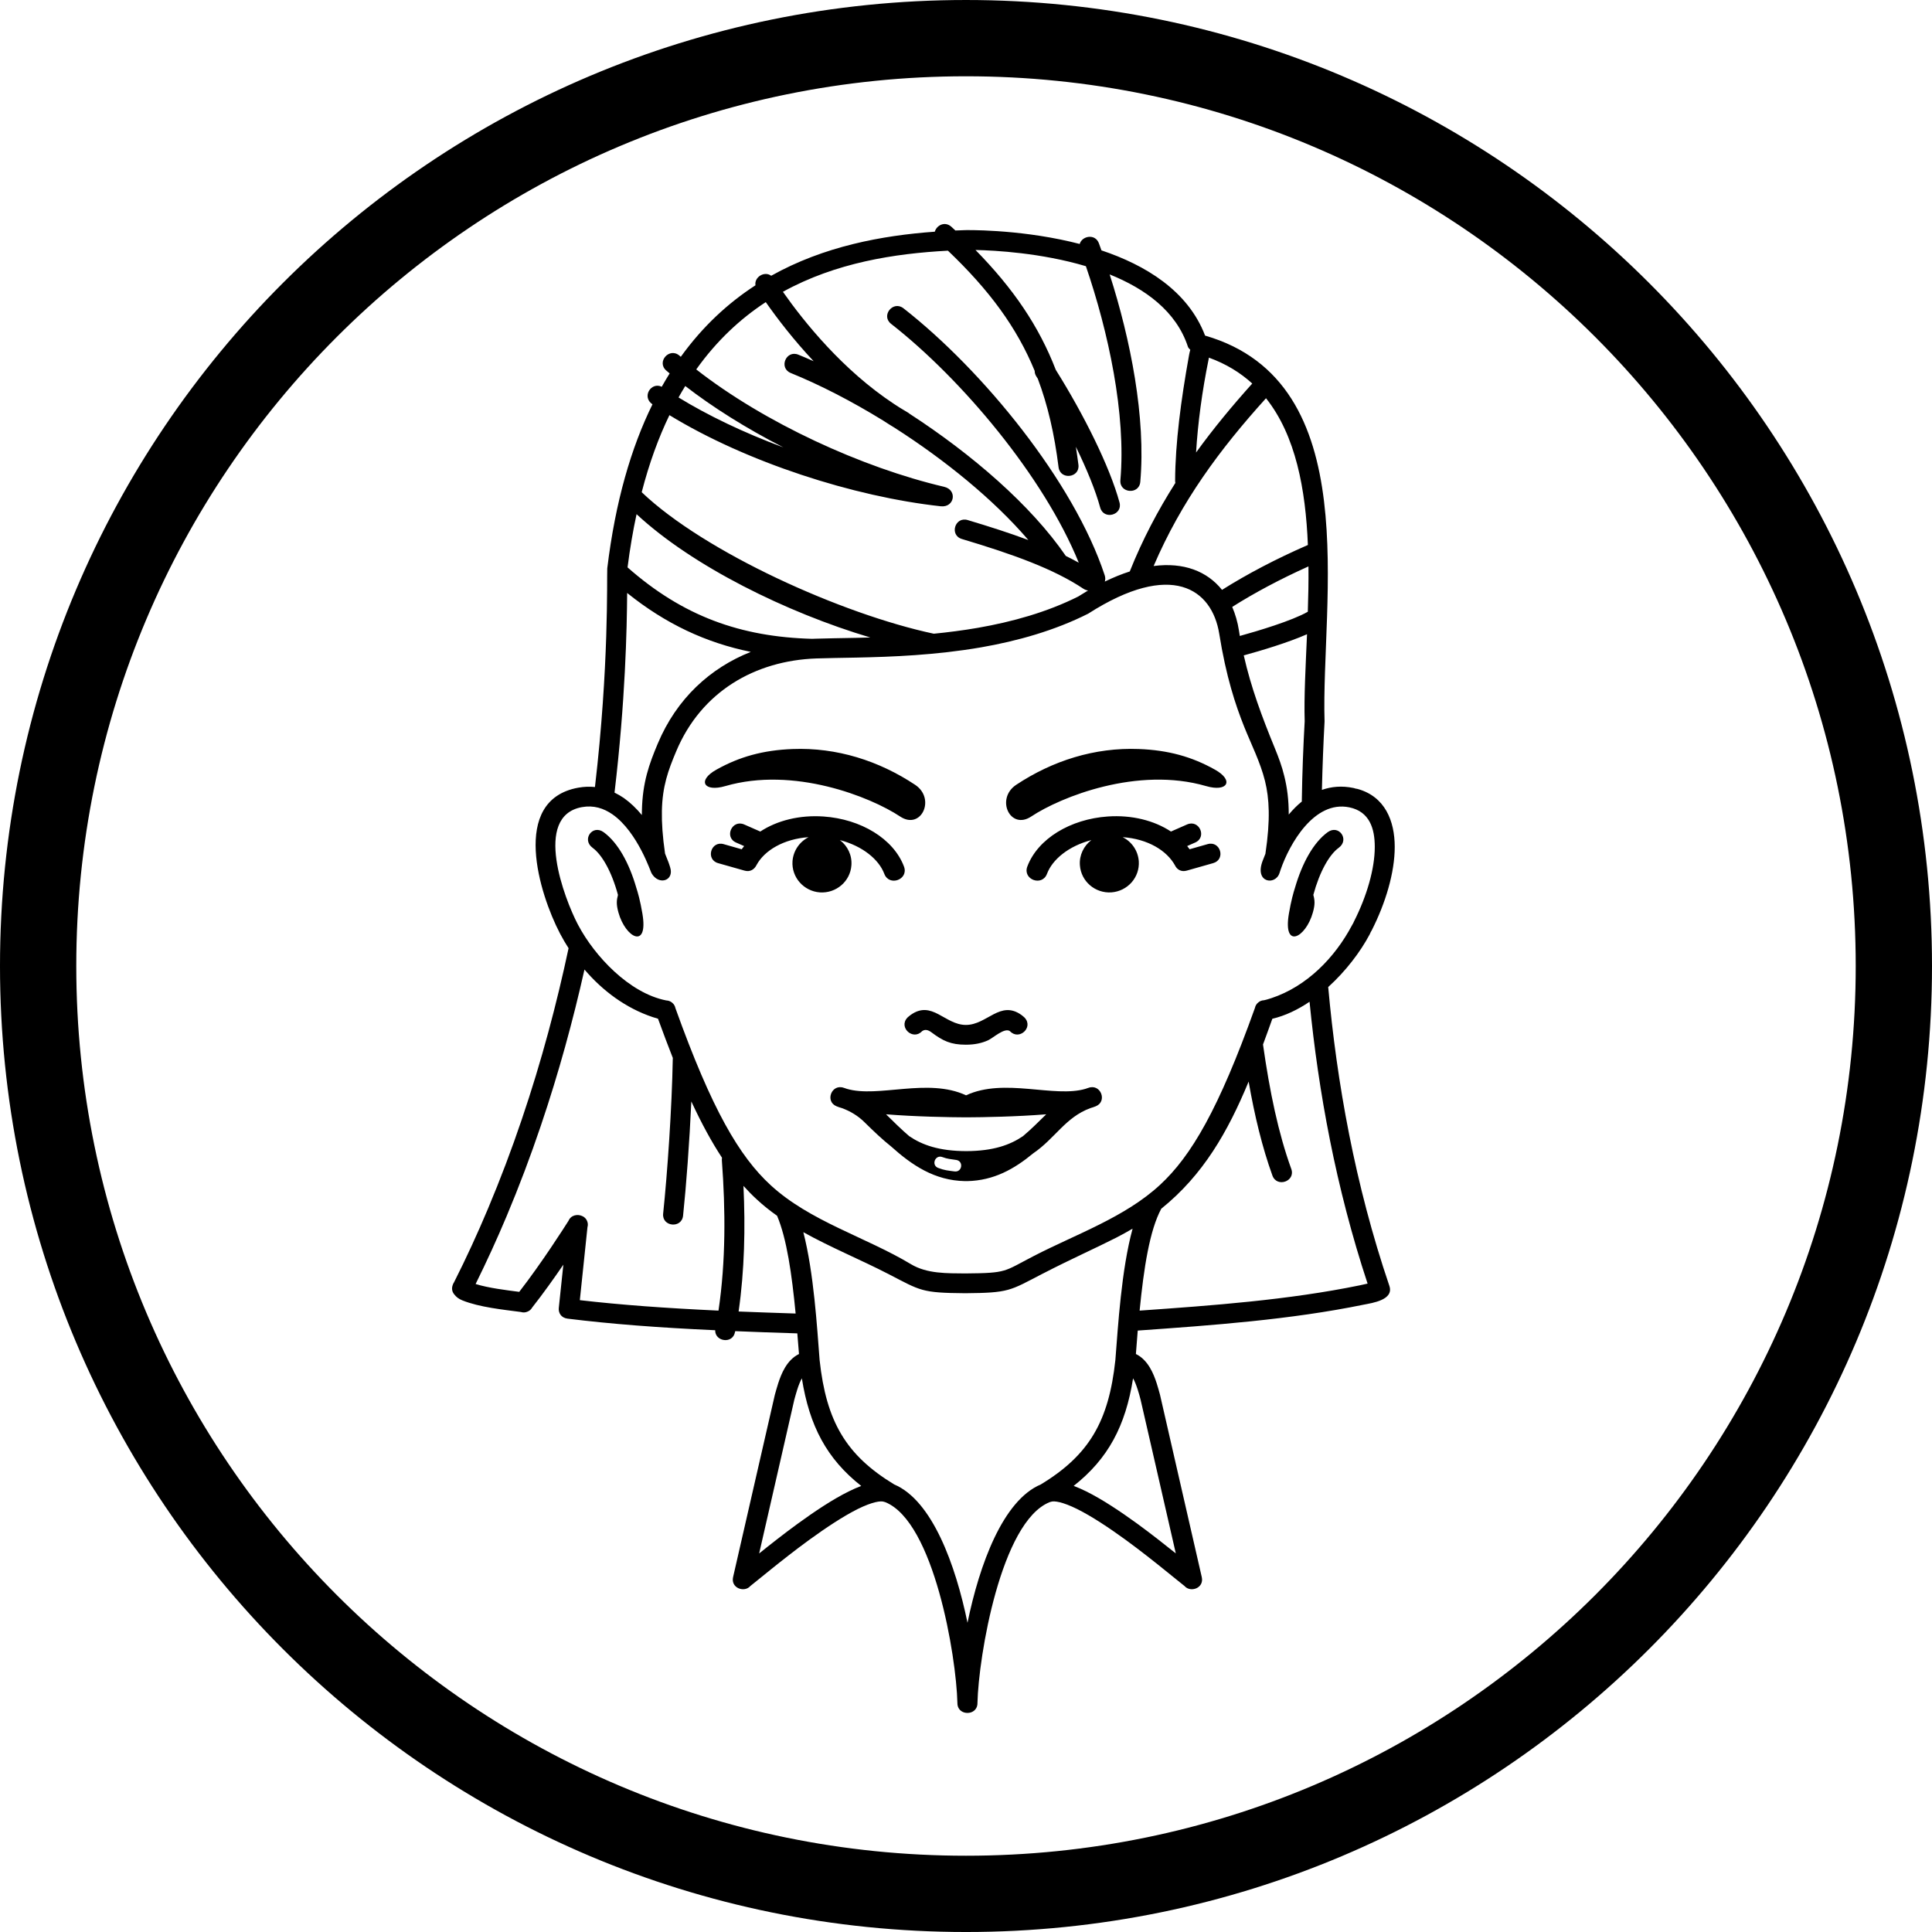
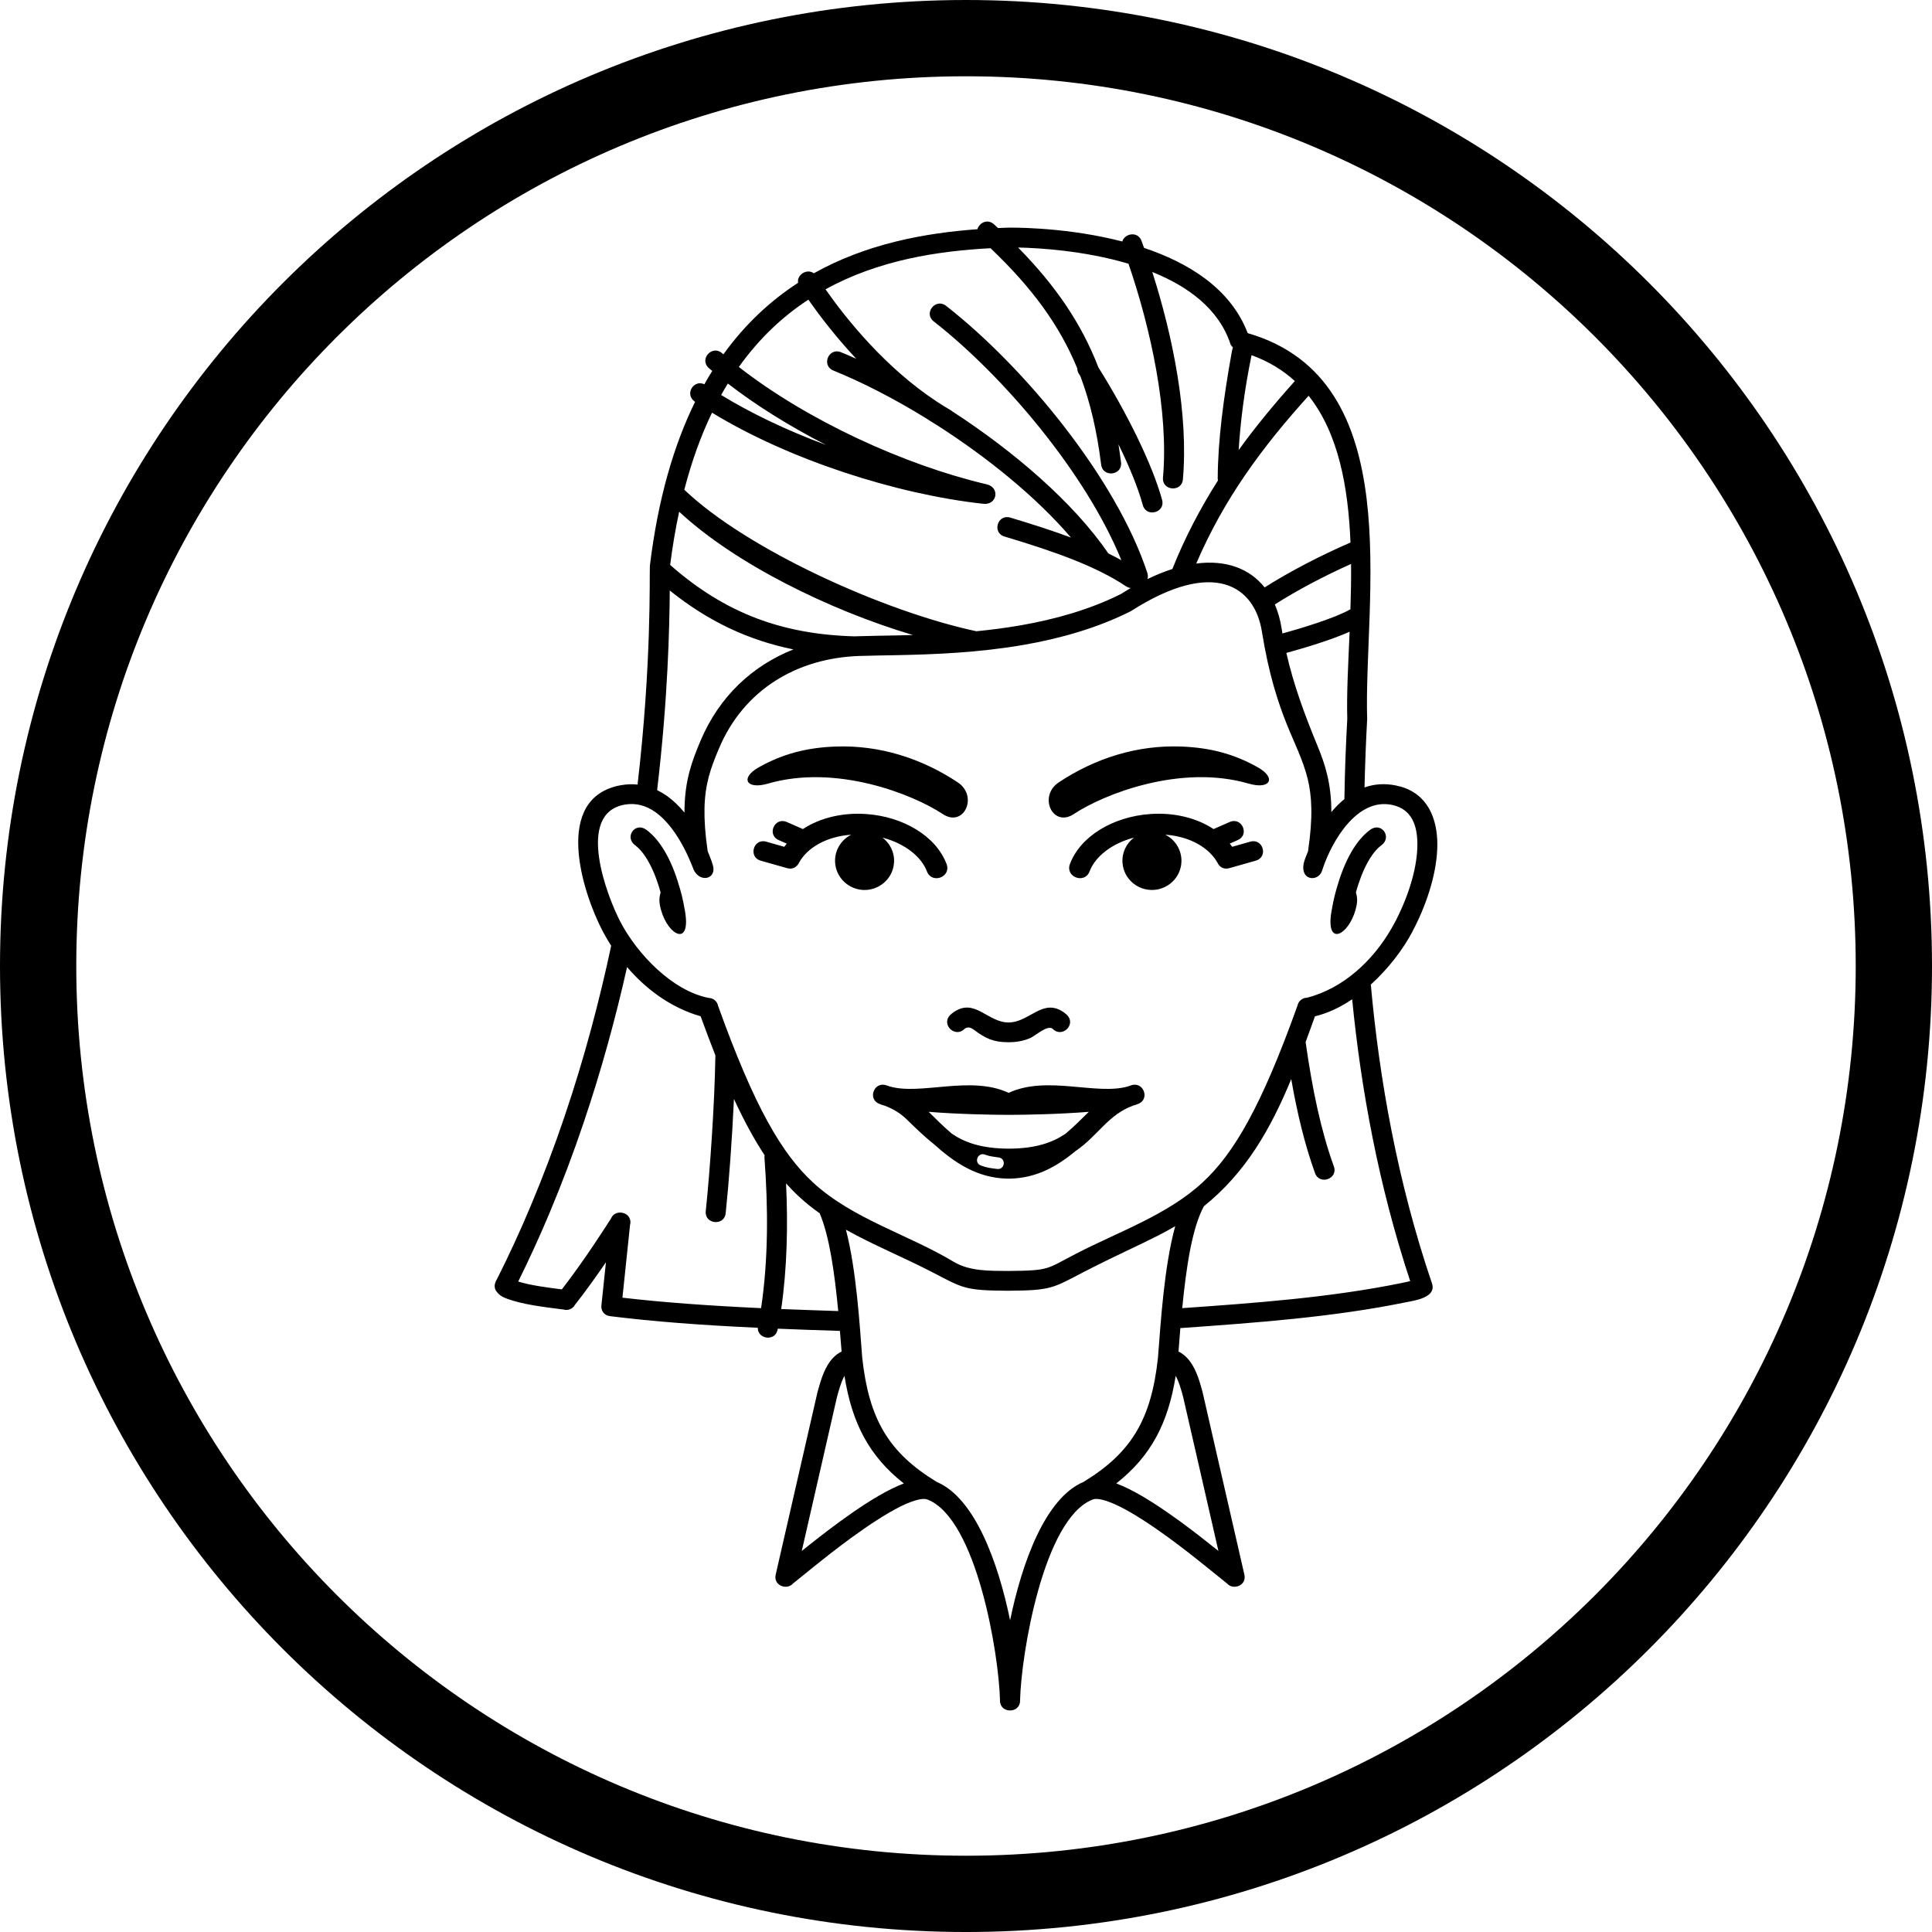
<svg xmlns="http://www.w3.org/2000/svg" version="1.1" id="Layer_1" x="0px" y="0px" width="126.646" height="126.646" viewBox="0 0 126.646 126.646" enable-background="new 0 0 100 100" xml:space="preserve">
  <defs id="defs9" />
-   <g id="g3" transform="translate(13.32317,13.32317)">
+   <g id="g3" transform="translate(16.11601,13.16133)">
    <path d="m 61.251,77.754 c -0.099,-0.305 -0.196,-0.543 -0.299,-0.725 -0.494,3.119 -1.632,5.271 -3.894,7.051 0.277,0.104 0.554,0.229 0.817,0.357 1.058,0.523 2.251,1.322 3.353,2.121 0.935,0.682 1.822,1.385 2.525,1.947 L 62.391,82.554 61.445,78.431 C 61.39,78.213 61.324,77.98 61.251,77.754 l 0,0 z m -22.309,0 c -0.073,0.227 -0.137,0.459 -0.197,0.678 l -0.942,4.123 -1.362,5.953 c 0.701,-0.564 1.591,-1.266 2.524,-1.947 1.103,-0.801 2.295,-1.6 3.354,-2.121 0.264,-0.131 0.538,-0.256 0.813,-0.357 -2.261,-1.781 -3.396,-3.932 -3.892,-7.053 -0.102,0.181 -0.201,0.419 -0.298,0.724 l 0,0 z m -0.915,-61.75 c -2.452,-1.258 -4.638,-2.636 -6.43,-4.023 -0.149,0.242 -0.299,0.491 -0.441,0.75 1.903,1.167 4.244,2.297 6.871,3.273 l 0,0 z M 75.129,39.6 c -2.318,-0.479 -3.939,2.438 -4.504,4.084 -0.029,0.078 -0.055,0.156 -0.077,0.23 -0.269,0.818 -1.652,0.642 -1.105,-0.803 0.058,-0.152 0.121,-0.309 0.184,-0.467 0.336,-2.255 0.253,-3.631 -0.027,-4.771 -0.306,-1.233 -0.892,-2.379 -1.363,-3.553 -0.575,-1.439 -1.184,-3.273 -1.638,-6.105 -0.473,-2.921 -3.111,-4.819 -8.59,-1.311 -2.197,1.109 -4.646,1.794 -7.007,2.205 -2.966,0.515 -5.872,0.626 -8.185,0.674 -1.008,0.021 -1.896,0.03 -2.625,0.056 -4.013,0.141 -7.547,2.165 -9.191,6.093 -0.527,1.25 -0.902,2.285 -0.936,3.893 -0.016,0.78 0.045,1.691 0.207,2.805 0.08,0.193 0.148,0.369 0.213,0.541 0.011,0.023 0.021,0.047 0.027,0.07 l 0.066,0.2 0.031,0.099 c 0.273,0.871 -0.748,1.201 -1.221,0.382 -0.037,-0.019 -0.897,-2.7 -2.564,-3.863 -0.582,-0.404 -1.241,-0.61 -1.999,-0.474 -3.25,0.586 -1.116,6.062 -0.288,7.654 l 0.049,0.091 c 1.064,2.008 3.328,4.447 5.763,4.927 0.14,0.006 0.278,0.051 0.39,0.15 0.117,0.092 0.188,0.223 0.215,0.361 2.385,6.646 4.184,9.705 6.239,11.598 2.587,2.379 6.215,3.389 9.198,5.18 1.055,0.635 2.372,0.596 3.558,0.607 2.798,-0.023 2.496,-0.115 4.5,-1.146 2.757,-1.424 5.976,-2.535 8.271,-4.662 2.048,-1.893 3.842,-4.959 6.219,-11.594 0.028,-0.139 0.101,-0.27 0.221,-0.361 0.108,-0.096 0.242,-0.141 0.379,-0.146 0.084,-0.018 0.25,-0.059 0.48,-0.137 2.323,-0.77 4.162,-2.656 5.283,-4.775 0.025,-0.053 0.055,-0.1 0.083,-0.146 0.013,-0.034 0.026,-0.067 0.044,-0.097 0.846,-1.668 1.367,-3.464 1.367,-4.896 10e-4,-1.197 -0.339,-2.318 -1.667,-2.593 l 0,0 z M 22.127,60.477 c -0.666,1.973 -1.414,3.959 -2.248,5.941 -0.622,1.48 -1.299,2.959 -2.025,4.428 0.847,0.262 1.996,0.402 2.86,0.514 1.487,-1.918 2.956,-4.227 3.228,-4.656 0.058,-0.141 0.154,-0.24 0.271,-0.303 0.164,-0.086 0.366,-0.102 0.544,-0.043 0.18,0.055 0.332,0.178 0.406,0.361 0.051,0.121 0.066,0.26 0.023,0.402 l -0.5,4.783 c 2.691,0.312 5.571,0.521 9.089,0.686 0.481,-3.227 0.463,-6.604 0.222,-9.836 -0.006,-0.068 -0.002,-0.131 0.01,-0.184 -0.668,-1.014 -1.33,-2.221 -2.012,-3.691 -0.121,2.66 -0.335,5.531 -0.541,7.486 -0.09,0.861 -1.395,0.729 -1.307,-0.131 0.277,-2.641 0.577,-6.965 0.631,-10.141 l 0.004,-0.064 C 30.47,55.23 30.144,54.377 29.81,53.455 29.711,53.428 29.592,53.393 29.459,53.348 27.701,52.76 26.186,51.633 24.99,50.231 c -0.741,3.3 -1.678,6.75 -2.861,10.24 l -0.002,0.006 0,0 z M 72.354,28.252 c -1.259,0.555 -3.033,1.082 -4.089,1.371 l -0.058,0.014 c 0.478,2.115 1.193,4.027 2.037,6.084 0.25,0.61 0.469,1.198 0.623,1.841 0.184,0.742 0.291,1.545 0.289,2.51 0.264,-0.314 0.549,-0.604 0.859,-0.855 l -0.002,-0.069 c 0.028,-1.852 0.099,-3.589 0.188,-5.191 -0.049,-1.613 0.063,-3.585 0.153,-5.705 l 0,0 z m 0.094,-4.446 c -1.849,0.831 -3.544,1.735 -4.997,2.655 0.201,0.469 0.354,0.989 0.442,1.553 l 0.056,0.351 c 1.152,-0.318 3.424,-0.994 4.457,-1.587 0.033,-0.979 0.053,-1.974 0.042,-2.972 l 0,0 z M 69.666,12.782 c -3.047,3.369 -5.547,6.758 -7.367,10.998 1.973,-0.257 3.506,0.342 4.484,1.564 1.629,-1.027 3.535,-2.031 5.628,-2.943 -0.147,-3.643 -0.794,-7.168 -2.745,-9.619 l 0,0 z m -3.744,-2.661 c -0.002,0.032 -0.008,0.062 -0.015,0.092 -0.437,2.143 -0.71,4.219 -0.826,6.127 1.134,-1.57 2.375,-3.065 3.683,-4.522 -0.78,-0.713 -1.717,-1.29 -2.842,-1.697 l 0,0 z M 37.998,5.805 c 1.403,2 3.932,5.135 7.264,7.338 0.25,0.167 0.506,0.329 0.768,0.481 l 0.14,0.083 c 0.046,0.026 0.086,0.055 0.118,0.084 4.083,2.647 7.968,5.994 10.254,9.328 0.295,0.145 0.576,0.291 0.85,0.443 C 55.109,17.937 49.73,11.532 45.089,7.905 44.403,7.369 45.218,6.352 45.903,6.888 c 5.188,4.055 11.162,11.353 13.188,17.496 0.05,0.156 0.049,0.295 0.008,0.415 0.569,-0.274 1.113,-0.495 1.636,-0.662 0.827,-2.074 1.839,-3.994 2.989,-5.803 -0.013,-0.05 -0.016,-0.103 -0.016,-0.16 0.012,-2.456 0.381,-5.264 0.914,-8.22 0.022,-0.129 0.05,-0.244 0.08,-0.345 C 64.626,9.533 64.562,9.459 64.549,9.41 63.786,7.078 61.743,5.602 59.417,4.666 c 1.378,4.294 2.378,9.396 2.008,13.598 -0.076,0.86 -1.381,0.749 -1.305,-0.112 C 60.499,13.824 59.333,8.43 57.859,4.126 54.928,3.255 51.91,3.091 50.622,3.064 c 2.475,2.519 4.158,4.992 5.264,7.858 1.83,2.92 3.531,6.322 4.176,8.689 0.229,0.836 -1.039,1.172 -1.266,0.337 -0.303,-1.112 -0.871,-2.505 -1.594,-3.984 0.06,0.385 0.115,0.778 0.168,1.181 0.105,0.858 -1.191,1.018 -1.303,0.158 -0.27,-2.17 -0.706,-4.065 -1.361,-5.803 L 54.615,11.359 C 54.534,11.233 54.501,11.108 54.503,10.992 53.331,8.137 51.523,5.689 48.815,3.109 45.316,3.296 41.459,3.894 37.998,5.805 l 0,0 z m -9.256,13.137 c 4.14,3.95 13.149,8.001 19.146,9.276 0.941,-0.093 1.906,-0.216 2.879,-0.384 2.27,-0.395 4.545,-1.03 6.587,-2.053 0.218,-0.139 0.435,-0.271 0.647,-0.396 -0.096,-0.012 -0.204,-0.049 -0.31,-0.118 -1.944,-1.295 -4.583,-2.249 -7.958,-3.257 -0.838,-0.25 -0.457,-1.493 0.378,-1.242 1.431,0.428 2.757,0.853 3.977,1.309 -2.276,-2.659 -5.472,-5.25 -8.771,-7.361 -0.253,-0.152 -0.504,-0.309 -0.747,-0.47 -2.067,-1.272 -4.152,-2.344 -6.057,-3.118 -0.807,-0.329 -0.311,-1.529 0.498,-1.201 0.33,0.133 0.665,0.277 1.002,0.429 -1.336,-1.425 -2.398,-2.816 -3.139,-3.875 -1.663,1.089 -3.213,2.524 -4.557,4.412 4.475,3.501 10.875,6.436 16.25,7.695 0.885,0.207 0.68,1.375 -0.223,1.276 -5.723,-0.627 -12.738,-2.892 -17.785,-5.974 -0.713,1.475 -1.327,3.151 -1.817,5.052 l 0,0 z m -0.928,4.928 c 3.627,3.199 7.405,4.557 12.104,4.683 l 0.229,-0.009 c 0.734,-0.024 1.631,-0.034 2.643,-0.055 0.303,-0.006 0.613,-0.015 0.936,-0.024 -5.485,-1.632 -11.664,-4.68 -15.321,-8.083 -0.237,1.092 -0.434,2.253 -0.591,3.488 l 0,0 z M 26.96,38.634 c 0.216,0.104 0.42,0.224 0.612,0.355 0.427,0.302 0.822,0.683 1.18,1.115 l 0.003,-0.285 c 0.04,-1.868 0.483,-3.073 1.034,-4.385 1.245,-2.973 3.453,-4.974 6.104,-6.025 -2.938,-0.599 -5.576,-1.83 -8.105,-3.862 -0.017,2.344 -0.114,7.06 -0.828,13.087 l 0,0 z M 62.801,65.91 c -0.766,1.418 -1.147,3.895 -1.42,6.68 4.779,-0.336 9.74,-0.695 14.432,-1.658 0.195,-0.039 0.367,-0.076 0.512,-0.113 C 74.247,64.532 73.1,58.223 72.52,52.344 c -0.771,0.521 -1.598,0.918 -2.439,1.115 -0.205,0.572 -0.406,1.135 -0.612,1.686 0.437,3.086 1.005,5.818 1.853,8.156 0.294,0.814 -0.941,1.248 -1.236,0.436 -0.668,-1.85 -1.168,-3.918 -1.559,-6.16 -1.365,3.296 -2.978,6.12 -5.726,8.333 l 0,0 z m -23.464,1.539 c 0.69,2.674 0.899,6.238 1.067,8.383 0.436,4.02 1.723,6.23 4.889,8.152 2.49,1.051 4.02,5.256 4.805,9.068 0.785,-3.812 2.316,-8.018 4.806,-9.068 3.167,-1.922 4.454,-4.133 4.887,-8.152 0.175,-2.209 0.392,-5.918 1.13,-8.615 -0.344,0.201 -0.701,0.4 -1.075,0.592 -1.364,0.695 -2.923,1.381 -4.784,2.342 l -0.075,0.037 c -2.129,1.105 -2.154,1.238 -5.037,1.262 -2.888,-0.023 -2.907,-0.16 -5.042,-1.262 -1.801,-0.93 -3.763,-1.731 -5.571,-2.739 l 0,0 z m -0.505,5.332 c -0.248,-2.58 -0.582,-4.91 -1.217,-6.41 -0.461,-0.324 -0.902,-0.674 -1.314,-1.057 -0.305,-0.277 -0.598,-0.578 -0.889,-0.9 0.129,2.736 0.07,5.533 -0.318,8.234 1.17,0.045 2.412,0.092 3.738,0.133 l 0,0 z m 22.305,2.653 c 0.803,0.393 1.162,1.303 1.362,1.918 0.083,0.248 0.151,0.516 0.218,0.752 l 0.953,4.164 1.785,7.791 c 0.166,0.723 -0.741,1.037 -1.131,0.584 -0.26,-0.203 -0.818,-0.662 -1.332,-1.074 -0.697,-0.562 -1.593,-1.271 -2.541,-1.963 -1.084,-0.787 -2.205,-1.531 -3.165,-2.01 -0.962,-0.475 -1.515,-0.551 -1.718,-0.475 l -0.091,0.027 c -3.188,1.291 -4.655,10.117 -4.726,13.154 0.006,0.254 -0.107,0.439 -0.266,0.545 -0.113,0.08 -0.252,0.115 -0.393,0.115 -0.139,0 -0.277,-0.037 -0.391,-0.115 -0.158,-0.105 -0.27,-0.291 -0.265,-0.545 C 49.363,95.234 47.898,86.437 44.712,85.148 L 44.62,85.121 c -0.202,-0.076 -0.754,0 -1.719,0.475 -0.956,0.479 -2.076,1.223 -3.162,2.01 -0.951,0.691 -1.845,1.4 -2.545,1.963 -0.508,0.412 -1.072,0.871 -1.33,1.074 -0.389,0.453 -1.297,0.137 -1.132,-0.584 l 1.784,-7.791 0.954,-4.164 c 0.068,-0.236 0.139,-0.504 0.22,-0.752 0.201,-0.615 0.555,-1.523 1.362,-1.918 -0.036,-0.453 -0.071,-0.904 -0.11,-1.352 -1.448,-0.043 -2.8,-0.094 -4.07,-0.146 l -0.014,0.059 c -0.15,0.805 -1.318,0.631 -1.3,-0.119 -3.766,-0.172 -6.812,-0.406 -9.677,-0.76 -0.43,-0.053 -0.609,-0.391 -0.574,-0.705 l 0.298,-2.832 c -0.604,0.883 -1.326,1.9 -2.043,2.809 -0.066,0.121 -0.174,0.221 -0.319,0.273 -0.138,0.061 -0.283,0.061 -0.418,0.02 -1.188,-0.158 -2.715,-0.311 -3.834,-0.76 -0.253,-0.1 -0.413,-0.236 -0.515,-0.369 -0.143,-0.156 -0.21,-0.367 -0.134,-0.607 0.021,-0.08 0.057,-0.156 0.1,-0.217 0.805,-1.592 1.541,-3.199 2.219,-4.811 0.824,-1.957 1.561,-3.914 2.219,-5.859 1.305,-3.842 2.302,-7.631 3.068,-11.224 -0.189,-0.293 -0.366,-0.594 -0.528,-0.901 l -0.052,-0.099 c -1.299,-2.488 -3.295,-8.703 1.21,-9.522 0.386,-0.069 0.751,-0.082 1.099,-0.044 0.928,-7.954 0.773,-13.588 0.807,-14.336 0.533,-4.396 1.572,-7.923 2.963,-10.751 -0.727,-0.494 -0.081,-1.49 0.608,-1.151 0.169,-0.301 0.341,-0.591 0.519,-0.875 l -0.223,-0.189 c -0.656,-0.571 0.21,-1.545 0.866,-0.975 l 0.087,0.075 C 32.747,8.062 34.412,6.537 36.199,5.378 36.111,4.842 36.784,4.423 37.23,4.753 40.679,2.822 44.482,2.116 47.955,1.864 c 0.117,-0.415 0.656,-0.71 1.09,-0.319 l 0.26,0.241 0.646,-0.024 c 0,0 3.306,-0.075 6.9,0.759 0.201,0.047 0.398,0.095 0.602,0.148 0.148,-0.528 1.014,-0.701 1.26,-0.04 l 0.166,0.46 c 2.85,0.954 5.667,2.628 6.793,5.587 10.59,3.055 7.588,17.454 7.832,25.296 -0.075,1.387 -0.136,2.899 -0.174,4.484 0.623,-0.22 1.311,-0.282 2.062,-0.127 0.05,0.009 0.094,0.023 0.131,0.038 0.046,0.005 0.094,0.013 0.138,0.025 1.807,0.493 2.443,2.101 2.443,3.798 0.001,1.697 -0.607,3.698 -1.508,5.473 -0.021,0.04 -0.039,0.078 -0.064,0.111 -0.019,0.049 -0.044,0.102 -0.072,0.156 -0.607,1.143 -1.564,2.406 -2.717,3.449 0.561,6.215 1.748,12.934 4.01,19.59 0.311,0.924 -1.122,1.119 -1.678,1.23 -4.82,0.988 -9.918,1.352 -14.818,1.699 -0.04,0.508 -0.081,1.018 -0.12,1.536 l 0,0 z m 12.57,-34.205 c 0.732,-0.534 1.457,0.487 0.726,1.022 -0.612,0.444 -1.248,1.548 -1.665,3.088 0.098,0.356 0.12,0.616 -0.029,1.149 -0.468,1.68 -1.977,2.449 -1.572,0.076 0.145,-0.846 0.296,-1.373 0.401,-1.701 0.469,-1.609 1.202,-2.951 2.139,-3.634 l 0,0 z m -47.459,0 c 0.936,0.682 1.672,2.025 2.138,3.636 0.106,0.327 0.259,0.854 0.401,1.7 0.404,2.375 -1.104,1.604 -1.572,-0.076 -0.146,-0.533 -0.123,-0.793 -0.029,-1.149 -0.417,-1.54 -1.052,-2.643 -1.662,-3.087 -0.733,-0.537 -0.008,-1.557 0.724,-1.024 l 0,0 z m 9.232,2.518 -1.728,-0.489 c -0.839,-0.239 -0.476,-1.485 0.362,-1.246 l 1.181,0.336 c 0.051,-0.072 0.104,-0.141 0.161,-0.209 l -0.527,-0.231 c -0.798,-0.352 -0.265,-1.536 0.535,-1.184 l 1.051,0.462 c 1.107,-0.728 2.582,-1.095 4.15,-0.986 2.435,0.168 4.582,1.451 5.27,3.282 0.318,0.854 -0.969,1.328 -1.291,0.475 -0.353,-0.938 -1.418,-1.821 -2.909,-2.21 0.499,0.378 0.802,0.987 0.753,1.649 -0.072,1.057 -1,1.849 -2.066,1.779 -1.063,-0.079 -1.867,-0.99 -1.795,-2.045 0.052,-0.696 0.469,-1.277 1.053,-1.575 -1.645,0.116 -2.895,0.877 -3.407,1.819 -0.144,0.295 -0.423,0.48 -0.793,0.373 l 0,0 z m 10.204,-3.545 c -1.951,-1.295 -6.986,-3.298 -11.465,-1.995 -1.405,0.41 -1.857,-0.365 -0.584,-1.076 1.508,-0.846 3.06,-1.279 4.988,-1.354 2.904,-0.114 5.669,0.77 8.043,2.346 1.371,0.913 0.393,2.992 -0.982,2.079 l 0,0 z m 0.467,13.191 c 0,0 0.073,-0.078 0.208,-0.176 1.409,-1.02 2.248,0.646 3.633,0.646 1.393,0 2.25,-1.658 3.652,-0.646 0.134,0.098 0.204,0.176 0.204,0.176 0.591,0.639 -0.374,1.516 -0.967,0.879 -0.353,-0.256 -1.091,0.441 -1.442,0.602 -0.383,0.172 -0.846,0.285 -1.447,0.285 -1.006,0 -1.512,-0.256 -2.252,-0.807 -0.202,-0.15 -0.411,-0.23 -0.619,-0.08 -0.592,0.636 -1.557,-0.241 -0.97,-0.879 l 0,0 z m 8.122,-13.191 c -1.379,0.914 -2.355,-1.166 -0.982,-2.08 2.377,-1.576 5.139,-2.46 8.043,-2.346 1.93,0.075 3.482,0.507 4.988,1.354 1.271,0.712 0.824,1.486 -0.584,1.076 -4.48,-1.303 -9.516,0.701 -11.465,1.996 l 0,0 z m 10.385,2.145 1.18,-0.336 c 0.843,-0.239 1.205,1.008 0.363,1.246 l -1.728,0.49 c -0.369,0.106 -0.647,-0.078 -0.769,-0.336 -0.537,-0.979 -1.785,-1.741 -3.431,-1.857 0.585,0.298 1.001,0.877 1.053,1.574 0.074,1.057 -0.729,1.967 -1.798,2.046 -1.064,0.069 -1.988,-0.723 -2.062,-1.778 -0.05,-0.664 0.256,-1.273 0.751,-1.65 -1.491,0.389 -2.554,1.271 -2.907,2.209 -0.319,0.854 -1.609,0.379 -1.291,-0.475 0.688,-1.83 2.834,-3.112 5.27,-3.281 1.57,-0.11 3.045,0.258 4.146,0.987 l 1.053,-0.463 c 0.801,-0.352 1.331,0.833 0.533,1.184 l -0.523,0.23 c 0.055,0.068 0.11,0.138 0.16,0.21 l 0,0 z m -19.9,17.374 c 0.486,0.479 0.989,0.98 1.521,1.434 0.84,0.57 1.941,0.975 3.737,0.98 1.787,-0.006 2.882,-0.412 3.72,-0.982 0.534,-0.451 1.036,-0.953 1.523,-1.432 -1.953,0.158 -4.166,0.195 -5.19,0.199 h -0.116 c -1.027,-0.004 -3.242,-0.041 -5.195,-0.199 l 0,0 z m 9.638,2.566 c -1.218,1.008 -2.565,1.779 -4.315,1.814 h -0.145 c -2.006,-0.037 -3.487,-1.051 -4.85,-2.275 -0.547,-0.434 -1.109,-0.963 -1.752,-1.598 -0.416,-0.408 -0.911,-0.709 -1.461,-0.91 -0.139,-0.039 -0.26,-0.082 -0.36,-0.123 -0.78,-0.318 -0.321,-1.506 0.489,-1.205 l 0.049,0.014 0.129,0.045 c 2.059,0.615 5.315,-0.742 7.824,0.428 2.512,-1.172 5.777,0.188 7.838,-0.428 l 0.129,-0.045 0.047,-0.014 c 0.811,-0.301 1.27,0.887 0.489,1.205 -0.103,0.041 -0.224,0.084 -0.354,0.121 -1.643,0.604 -2.299,1.977 -3.757,2.971 l 0,0 z m -5.154,1.178 c 0.508,0.074 0.621,-0.68 0.111,-0.752 -0.337,-0.053 -0.568,-0.061 -0.898,-0.186 -0.478,-0.184 -0.757,0.531 -0.275,0.711 0.413,0.158 0.648,0.172 1.062,0.227 l 0,0 z" id="path5" />
  </g>
  <path style="color:#000000;fill:none;stroke:#000000;stroke-width:5;stroke-linecap:round;stroke-linejoin:round;stroke-miterlimit:4;stroke-opacity:1;stroke-dasharray:none;stroke-dashoffset:0;marker:none;visibility:visible;display:inline;overflow:visible;enable-background:accumulate" id="path3782" d="m 119.249,58.952 a 60.823,60.823 0 1 1 -121.646,0 60.823,60.823 0 1 1 121.646,0 z" transform="translate(4.896973,4.371319)" />
</svg>
